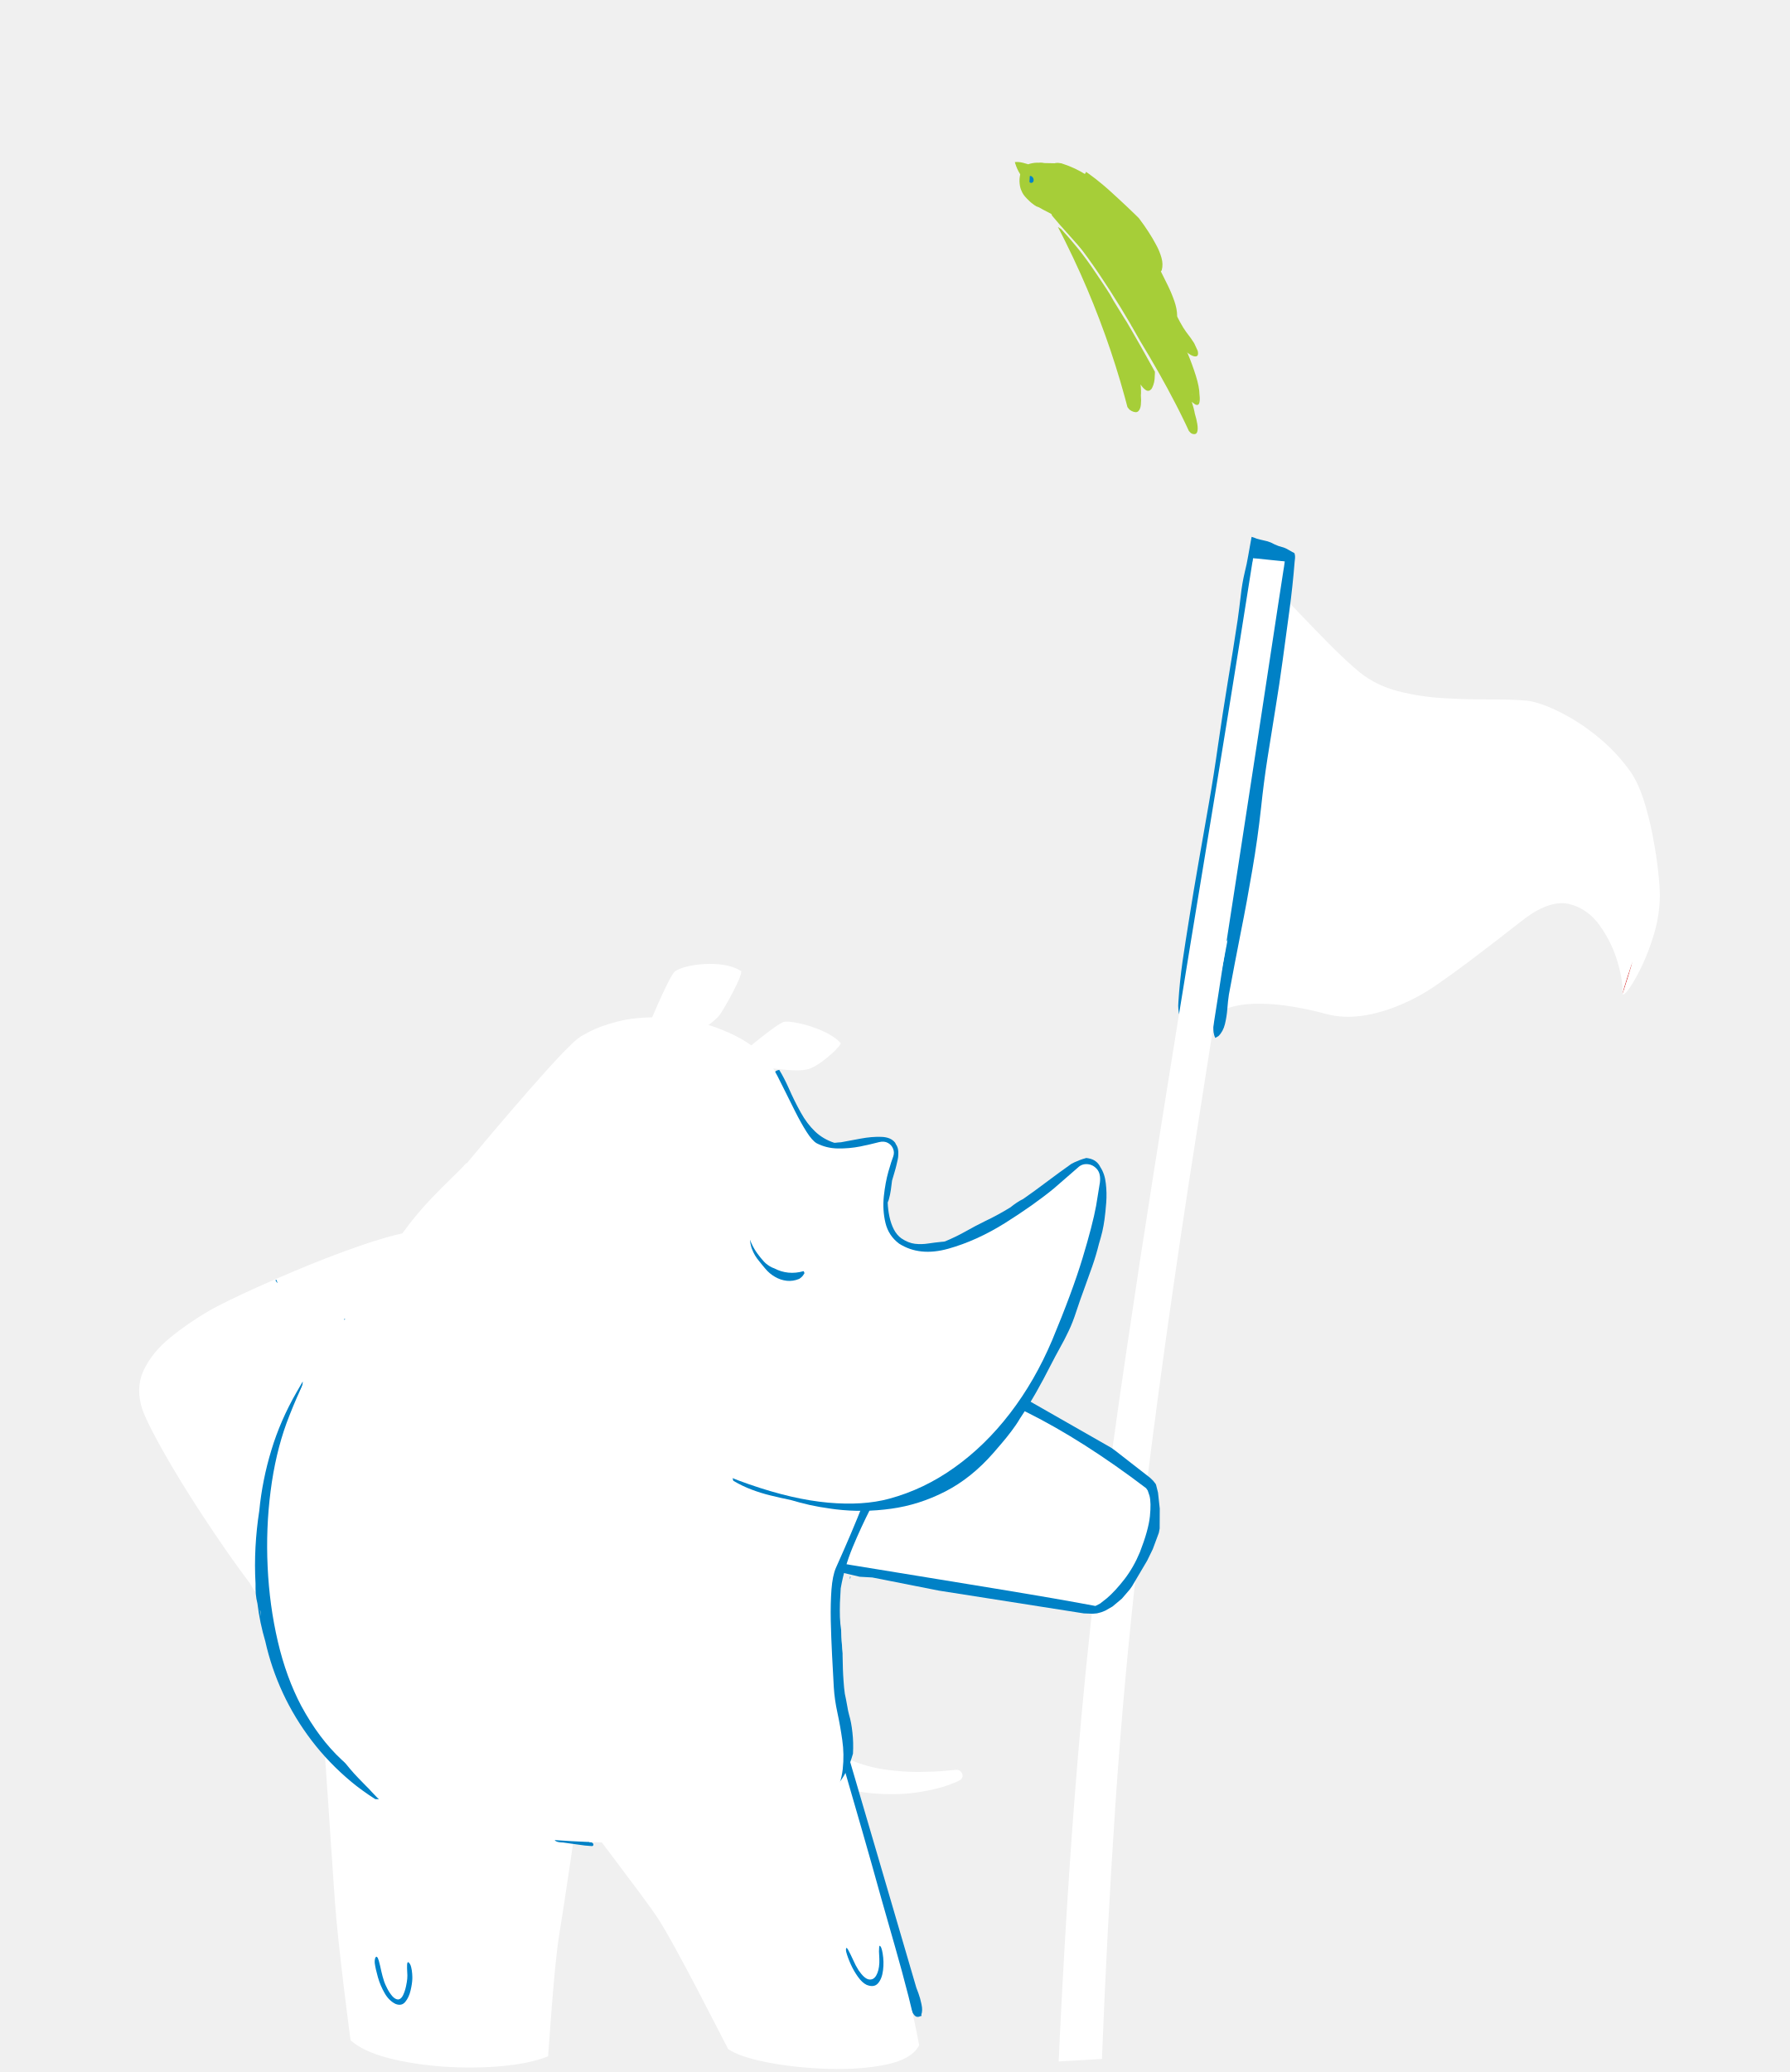
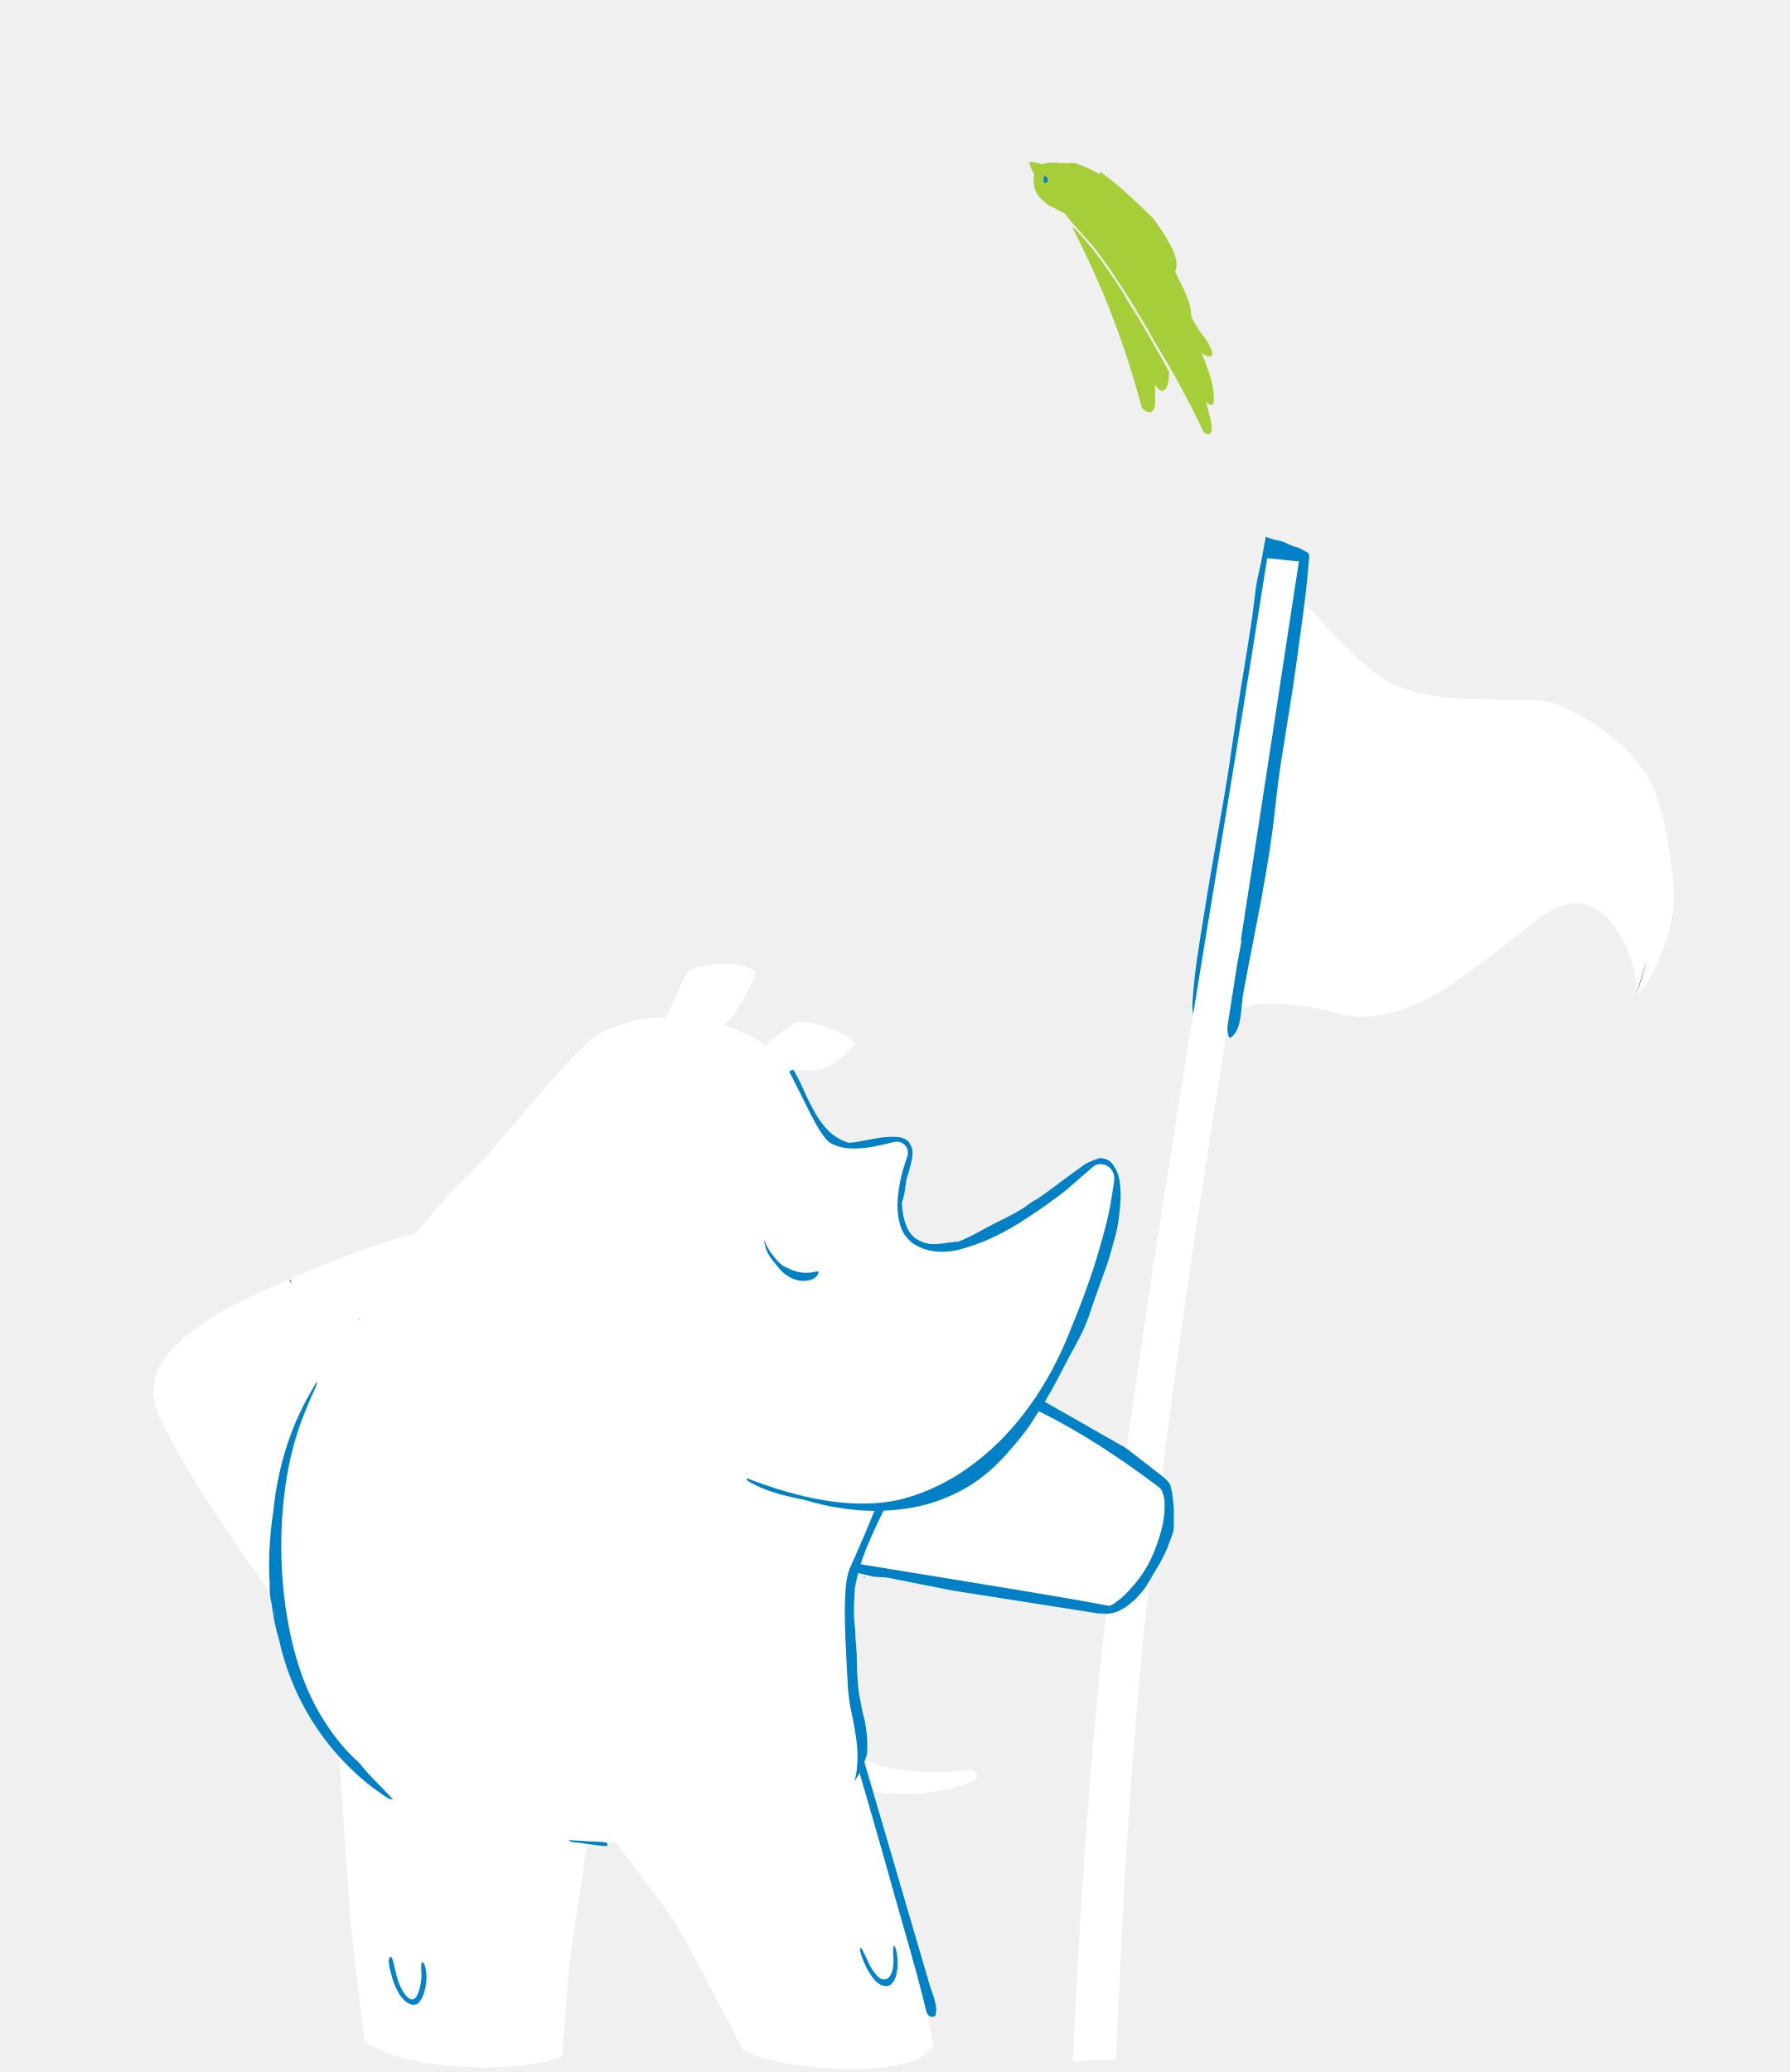
- <svg xmlns="http://www.w3.org/2000/svg" xmlns:xlink="http://www.w3.org/1999/xlink" preserveAspectRatio="none" width="760" height="880" viewBox="620 10 760 880">
+ <svg xmlns="http://www.w3.org/2000/svg" xmlns:xlink="http://www.w3.org/1999/xlink" preserveAspectRatio="none" width="760" height="880" viewBox="614 10 760 880">
  <defs>
    <path fill="#a6ce38" d="M678.4 334.85q-1.8-1.2-3.6-2.45-1.8-1.2-3.55-2.45-5.1-3.6-9.9-7.3-4.85-3.7-9.25-7.55 10.9 19.85 23.85 37.9 12.9 18 22.65 30.15 4.85 6.15 9.95 11.9 5.05 5.75 10.3 11.1-4.2 1.8-7.25 5.05-3.1 3.2-5.4 7.45-.8 1.5-1.5 3.05-.65 1.5-1.2 3.05.8 4.2 2.2 8.2 1.4 4 3.3 7.85 3.35 6.6 7.8 12.55 4.45 5.95 9.45 11.15 3.6 3.75 7.5 7.4 3.9 3.65 8.1 7.25 3.25 2.8 6.6 5.5 3.4 2.7 6.85 5.4 7.75 5.9 15.85 11.55 8.05 5.7 16.25 11.1l.3.2.2.1q.1.05.2.15l1.7 1.1 1.7 1.15q3.75 2.45 7.45 4.85 3.7 2.35 7.35 4.7l8.85 5.65q4.35 2.8 8.55 5.5l3.6 2.3q1.75 1.1 3.55 2.2 3.25 2.05 6.5 4.05 3.2 1.95 6.45 3.85 23.5 13.95 47.15 25 23.6 11.05 48 19.65.35.1.75.25.35.1.75.25 2.1.75 4.25 1.45 2.15.75 4.3 1.45.5-.95 1.1-1.85.55-.9 1.1-1.85 5.3-8.6 11.5-17.15 6.2-8.5 13.15-16.85 11.95-14.35 25.4-27.7 13.45-13.3 27.6-25h-.1l-.2-.1-.65-.15q-.3-.1-.65-.15l-4.3-1.2q-2.2-.6-4.35-1.25-12.8-3.65-25.4-7.85-12.6-4.2-25.05-8.85-7.2-.1-14.3-.25-7.1-.1-13.95-.2-6.8-.3-8.6-3.2-1.8-2.95 1.2-5.4-6-1.3-14.8-3.55t-15.95-4.8l-5.65-2.5-2.65-2.4q-.45-1.5-.35-2.55.1-1.05.7-1.75-9.05-5.05-18.2-10.3-9.2-5.25-18.4-10.35-9.55-5.25-18.85-10.85t-18.45-11.35q-1.95-.3-3.85-1.15-1.95-.85-3.3-1.7-7.2-4.55-14.5-9.05-7.35-4.45-14.75-8.95-1.75.2-3.75-.7-2.05-.9-4.1-2.25-10.05-6.3-20.55-12.8-10.45-6.55-20.9-13.3-8.15-4.35-16.55-9-8.4-4.6-16.85-9.55-.15-.05-.3-.15-.2-.1-.35-.2-5.55-3.25-11-6.6-5.45-3.4-10.75-6.9m5.05-166.55q-2.45-1.35-5.45-2.25-3.05-.95-5.9-.5-.6-.15-1.35-.1l-.95.1q-12.9 1.6-16.75 9.25-3.85 7.6-1.8 18.25 2.1 10.7 7 21.55 1.15 5.6 3.5 11.8 2.3 6.25 5.45 12.65-7.85-4.6-16.8-5.1-8.9-.5-13.6 9.6l-.15.55q-.15.5-.35.9-.35 1.1-.65 2.5l-.35 1.7q-1.25 7.25-.6 15.1.65 7.9 3.05 15.1.55 2.35 1.2 4.75.7 2.4 1.5 4.85l2.55 1.7q1.3.9 2.55 1.75 1.9 1.3 3.85 2.6l5.05 3.45q2.25 1.5 4.5 3.05l4.55 3.05 7.6 5.1 7.6 5.1v.05l5.15 3.4q4.8 3.25 9.65 6.45 4.85 3.2 9.65 6.4 11.25 7.4 22.55 14.75 11.25 7.3 22.6 14.45 4.85 2.65 9.5 5.35 4.65 2.7 9.05 5.45 10.45 6.4 21.45 12.7 11 6.25 20.75 13.2.35.25.65.5l.7.5q3.6 2.1 7.25 4.15 3.6 2.05 7.25 4.1 12.35 6.7 24.7 13.2Q862 426 874.35 432.3q27.35 14 54.25 24.4 26.85 10.4 55 18.75 2.3-.1 4.6-.15 2.3-.05 4.65-.15-7.6-5.55-15.1-11.15-7.45-5.6-14.8-11.3-62.25-48.05-116.65-100.1-54.4-52.05-101.35-107.1-12.1-14.2-23.75-28.5-11.6-14.35-22.75-28.85-3.8-4.95-7.55-9.9t-7.45-9.95z" id="a" />
    <path fill="#a6ce38" d="M1347.85 394.9l-2.35-1.95-6.25-.1q-7.3 2.2-14.3 4.2-7 2-13.35 3.35-.3.05-.55.1l-.6.1q-81.6 22.4-169.2 31.25-87.6 8.85-178.4 7.8-40.75 1.6-81.8 1.55-41.05-.05-82.05-2.25-6.1-.35-12.15-.7-6.1-.4-12.15-.85-2.55-.2-5.15-.4l-5.2-.4q-7.95-.65-16.1-1.4-8.15-.8-16.4-1.75-2.6.5-5.5 1.65t-4.25 3.25q-.5.2-.85.65l-.45.6q-5.75 8.05-1.3 14.65 4.4 6.6 14.8 11.75 10.35 5.15 22.4 8.85 5.5 2.7 12.2 5.1 6.7 2.4 14 4.5-1.35.5-3.15 1.3-1.75.8-3.15 1.7-1 .6-1.95 1.15l-1.8 1.2q-.1.25-.4.4l-.35.2q-5.6 6.15-.9 12.55 4.7 6.45 14.65 12.1 14.65 11.2 40.3 18.65 25.7 7.5 52.65 11.9 27 4.4 45.5 6.45 8.05.95 15.8 1.55 7.75.6 15.25.9-.7 3.35.35 6.95 1.1 3.6 3.5 7.4.85 1.4 1.9 2.75 1 1.35 2.1 2.65 12.65 9.7 30.9 14.2 18.2 4.5 37.5 6.1 19.35 1.6 35.3 2.6 0 1.25.45 2.45.5 1.2 1 2.05 8.65 12.5 23.3 17.4 14.65 4.9 30.25 5.25 17.15.75 35.7-.75 18.5-1.5 37.5-4.8 3.65-1.35 7.3-2.65 3.6-1.35 7.25-2.7 12.65-4.8 25.1-9.75 12.4-4.95 24.55-9.95 5.05-2.1 10.05-4.2 5-2.05 9.95-4.15 1.6-.65 3.15-1.3 1.55-.7 3.15-1.35 4.5-1.95 9.05-4.05 4.55-2.05 9.1-4.2 10.5-4.95 20.75-10.35 10.25-5.4 20.05-11.2 1.4-.8 2.7-1.65l2.7-1.6.3-.2.3-.2-.1-.3q-.05-.15-.15-.25-.15-.1-.35-.2-.15-.1-.35-.15-1.25-4.15-2.6-8.05-1.35-3.9-1.75-5.45-7.8-28.7-18.55-57.2-10.75-28.5-19.5-57.3-.15-.5-.35-1.55-.2-1.05-.6-2.4 8.85-2.95 16.9-6.25 8.05-3.35 15.2-7l7.35-4.7 2.15-3.55M796.3 497.5l-.5-.3q-.2-.15-.45-.3.05-.2.1-.35l.1-.4q.2.35.35.7.2.3.4.65m-19.35 4.9q.05.15.05.3-1.05-1-1.8-2.05-.75-1-1.15-2.05.6.9 1.3 1.75l1.5 1.7q.05.15.1.35z" id="b" />
    <path fill="#a6ce38" d="M793 728.5l11.5 6.7q11.3 6.35 30.65 14.8 19.35 8.4 43.85 15l10.25-22.7q9.2-21.4 21.05-49.5 11.85-28.05 20.8-49.35l9.4-22.45-25.4-11.05L793 728.5z" id="c" />
    <path fill="#a6ce38" d="M1126.45 316.6L1108 333.45q-14.65 14.1-33.35 32.25-18.65 18.15-34.45 33.25l-21.7 19.8-8.05 10.4-12.75 20.6q-15.1 25.65-35.4 58.2-20.25 32.5-41.55 58.35-21.3 25.85-39.45 31.45-17.95 5.3-28.25 17.8-10.35 12.55-10.6 22.95-.3 10.4 11.85 9.2l15.85-6.4 10.7-7.15 12.55-9.8q14.75-11.35 52.2-26.75 37.4-15.35 80.1-32.95 42.65-17.65 73.1-35.85 47.5-29.5 74.95-54.9 27.45-25.4 41.6-51.7 14.15-26.35 21.75-58.6 5.1-24.15-9.25-35.75-14.4-11.55-36.8-14.45-22.45-2.9-41.45-1.1l-15.3 1.95-7.85 2.35z" id="d" />
    <path fill="#a6ce38" d="M1037.75 310.3q-28.5-9.5-51.15-7.95-22.7 1.55-28.75 13.2-5.15 11.9-9.05 29.15-3.95 17.3-7.2 35.75t-6.4 34q-.95 11.1 24.45 14.2 25.4 3.15 59.95 1.7 34.55-1.45 61.15-4l28-2.85-4.85-21.15q-4.55-19.6-9.1-39.35l-5.05-21.65q-23.5-21.55-52-31.05z" id="e" />
    <path fill="#a6ce38" d="M1012.35 269.55q-15.25 1.75-24.45 7.2-9.2 5.5-13.5 10.45-4.35 4.65-9.75 13.8t-9.85 19.5q-4.45 10.35-5.9 18.45-.9 7.85 8.25 17.3 9.1 9.5 24.1 16.95 14.95 7.45 31.55 9.2 16.7 1.25 34-2.55 17.35-3.85 30.2-10.35 12.85-6.5 16.1-13.25-.1-7.45-4.95-25.25-4.8-17.75-14.3-34.75-9.55-17-23.7-22.1-22.55-6.3-37.8-4.6z" id="f" />
    <path fill="#a6ce38" d="M1099.4 333.3q11.45-10.2 19.2-22.3l-3.55-2.1-10.1-4.2q-13.4-5.25-36.75-7.1l2.95 10.5q3.05 9.8 6.7 21.3 3.65 11.5 5.55 17.3l16-13.4z" id="g" />
    <path fill="#0083CB" d="M1035.4 302.25l-1.9-1-2-.6-2.15-.2-2.1.2-2 .6-1.9 1-1.6 1.35-1.35 1.65-1 1.85-.65 2.05-.2 2.1.2 2.1.65 2.05 1 1.85 1.35 1.65 1.6 1.35 1.9 1 2 .6 2.1.2 2.15-.2 2-.6 1.9-1 1.6-1.35 1.35-1.65 1-1.85.65-2.05.2-2.1-.2-2.1-.65-2.05-1-1.85-1.35-1.65-1.6-1.35z" id="h" />
    <path fill="#a6ce38" d="M1040.4 290.7q-3.7-5.25-11.25-5.6-8.85.45-13.2 7-4.3 6.5-5.15 14.65l35.45.25-1.05-5.7q-1.1-5.3-4.8-10.6z" id="i" />
    <g id="j">
      <path fill="#DF4444" d="M1262.95 357.3l-.15-.4v.7l.15 1.65q.25 2 .65 4.6.4 2.6.75 4.65l.4 2.25-.2-2.4q-.25-2.15-.65-4.9-.4-2.75-.7-4.7l-.25-1.45z" />
      <path fill="#FFF" d="M1080.7 231.1q-5.7-5.05-8.35-9.95l-17 157.4q2.45.8 8.7.75 6.2-.1 14.55-.55 8.3-.4 17.05-.6 8.7-.2 16.05.4 8.8.9 19.5 5.85 10.65 4.95 21.85 11.85 11.2 6.9 21.45 13.75t18.2 11.6q3.3 1.9 9.35 4.2 6.1 2.25 13.75 4.05 7.7 1.75 15.85 2.25 8.2.45 15.65-1.25 4.5-1.2 8.6-5 4.1-3.85 7.4-8.8 3.35-4.95 5.55-9.55 2.2-4.6 2.95-7.4 1.55-6.15.65-13.8-.95-7.6-3-14.6-2.1-7-4.05-11.25l-.9-1.8-.75-1.2-.55-.6-.4.05.15.4.25 1.45q.3 1.95.7 4.7.4 2.75.65 4.9l.2 2.4-.4-2.25q-.35-2.05-.75-4.65-.4-2.6-.65-4.6l-.15-1.65v-.7q-.6 4-4.9 8.55-4.3 4.55-11.45 6.3-7.15 1.8-16.25-2.45-9.1-4.3-19.25-17.9-4.85-6.7-10.7-14.95-5.9-8.2-12.4-17.15-6.5-8.9-13.2-17.65-6.6-8.65-14.85-17.2-8.2-8.55-16.95-15.45-8.8-6.9-17.05-10.7-7.75-3.5-16.05-7.9-8.25-4.35-15.8-9.3-7.55-4.9-13.25-10z" />
    </g>
    <path fill="#0081c6" d="M1068.15 185.1l-.8-.3q-.7-.2-1.25-.4-.1.4-.15.85l-.05.4-.05.2q-.55 3.2-1.05 6.4-.5 3.25-1.25 6.4-1.05 4.7-1.5 9.6-.5 4.9-1.1 9.7-1.75 12.8-3.7 25.55-1.9 12.75-3.55 25.5-1.5 11.9-3.4 23.75-1.85 11.85-3.8 23.7-1.9 11.8-3.6 23.7-1.2 8.15-2.3 16.4-1.05 8.25-1.45 16.5-.05.75-.05 1.55 0 .75.1 1.5l.1.7.1.7.35 1.2q.25.95.6 1.7.3.55.9 1 .55.45 1.15.4 1-.25 1.45-.95.45-.75.65-1.7l.3-1.8q3.35-15.85 6.1-31.9 2.7-16.05 5.35-32.05 1.75-10.1 4.55-20 2.75-9.95 6-19.65l.25-.85q.25-.65.4-1.2-.05.45-.15 1l-.15.65q-.75 4.9-1.35 9.8-.55 4.9-1.35 9.75-1.3 7-2.7 14-1.4 7.05-2.25 14.1-.9 7.1-.6 14.25.05 2.3-.35 4.55-.45 2.25-.8 4.5-.15.75-.25 1.55t.1 1.5l.3.75.25.15q.3-.05.55-.8-.05.4-.15.95l-.1.65q-1.05 6.3-2.3 12.55-1.25 6.3-1.9 12.65-.25 2.35-.6 4.75-.3 2.35-.2 4.7 0 .45.05.8l.1.8.1.3.1.55q.2.65.5 1.2.35-.2.75-.45l.5-.3q1.85-1.85 2.55-4.85.7-3.05.9-6.3.2-3.25.55-5.75 2.15-12.6 4.45-25.2 2.35-12.65 4.3-25.3 2-12.65 3.2-25.4.9-10 2.3-19.95t2.9-19.9q1.5-10 2.7-19.95 1.15-9.9 2.4-19.85 1.2-9.9 1.85-19.85.05-.75.15-1.6.05-.85-.15-1.55l-.15-.4-.2-.15-.65-.3q-.7-.4-1.45-.8-.75-.45-1.5-.75-.6-.25-1.25-.4-.7-.15-1.3-.35-.85-.3-1.65-.65-.75-.35-1.55-.75-1.35-.55-2.85-.8-1.5-.3-2.95-.7z" id="k" />
    <path fill="#FFF" d="M1066.7 194.05l-.15.7q-8.85 61.7-18.15 123.35-9.3 61.65-18.15 123.35-5.3 36.85-10.2 73.7-4.95 36.85-9.1 73.8-4.1 36.95-6.95 74.1-2.4 31.8-4.05 63.6-1.65 31.85-2.75 63.7l-.05 1.05q0 .85-.05 1.55v1.45l-.05.25q0 .85-.05 1.7 0 .85-.05 1.7v.9l-.1 1.9q0 .85-.05 1.55.45-.05 1-.1h.45l.25-.05q3.3-.25 6.65-.45l6.7-.5.35-.05h.65q.8-.1 1.5-.15v-1.7q1.25-50.3 3.9-100.6 2.65-50.25 7.65-100.35 4.5-44 10-87.85 5.5-43.9 11.8-87.65 7.6-52.9 14.95-105.9 7.4-52.95 14.65-105.9.5-3.4.95-6.8.5-3.4.95-6.8l.2-1.35q.1-1.1.25-2.05-.45-.05-1-.1h-.45l-.25-.05q-1.7-.15-3.45-.3l-6.15-.55q-.85-.05-1.55-.1-.05.45-.1 1z" id="l" />
    <path fill="#FFF" d="M882.55 535.5q-2.2-9.85-7.95-16.4-5.7-6.5-16.4-5.75-13.9 1.5-33.1 6.55-19.25 5-38.85 11.4t-34.65 12q-15 5.65-20.6 8.4-14 6.75-25.9 15.15-11.85 8.4-18 19.4-6.15 11-2.9 25.55 1.7 6.85 7 19.8 5.25 12.95 13.1 29.7 7.9 16.7 17.35 34.8 9.45 18.15 19.5 35.3l1.9 4.15q1.65 3.2 7.6 7.35 5.9 4.1 19 7.8 10.15 2.6 15.55 1.3t7.65-4.6q2.25-3.25 3-6.6.7-3.3 1.5-4.75 1.45-15.75 4.8-32.75 3.35-16.95 7.65-32.35 4.3-15.4 8.55-26.4 4.3-11 7.6-14.8 3.2-3.45 8.95-7.25 5.75-3.8 13.25-7.8 7.55-4.05 16.05-8.25 8.8-4.55 14.05-12 5.3-7.45 6.85-14.75 1.6-7.35-.7-11.6.55-4.5.45-13.65-.15-9.15-2.3-18.95z" id="m" />
    <path fill="#0081c6" d="M1137.8 562.05l-.85-2.65-.05-.05-.05-.15-.05-.05-1.5-2.15-1.95-1.85-4.3-2.9-8.95-4.6h-.1l-5.4-1.85-2.75-.6-5.65-.65H1095l-22 2.85-10.85 2.35-34.4 10.4-10.25 4.3-.05.05h-.05l-2.2 1.2-8.25 5.9-7.15 7.1-.95 1.15-.25-.75-.35-.45-1-.25-.95.5-.3.45-.05.65.3 3.1-2.3 3.55-.2.6.05.55.7.85 1 .2.5-.25.4-.5.3-.5 2.4 16.6 2.5 7.5 7.65 41.85 20.2 90 1.85 5.2 1.25 2.45.1.1.05.1 1.55 2.05 1.85 1.9 4.1 3.15 6.85 3.55 7.3 2.35 2.45.55h.05l18.75 2.55 8.15.45 11-.45 2.7-.55.05-.05h.1l11.85-4.8 9.05-4.9 4.2-3.05.15-.2.2-.15 1.35-2.3 1.05-2.5 8.15-27.3v-.05l.65-2.55 9.8-66.15.5-31.75-.55-23.7-1.15-10.55-4.6-17.4-.45-7.5z" id="n" />
    <path fill="#FFF" d="M1101.4 492q-12.1-13.65-27.4-26.3-15.3-12.7-30.5-20.35-15.15-7.7-26.75-6.45-14.25 2.2-21.4 8.35-7.2 6.15-9.6 14.3-2.4 8.15-2.2 16.45.15 8.25.6 14.7.3 6.25 3.05 21.4 2.75 15.2 7.15 36.45 4.4 21.25 9.7 45.7 5.3 24.4 10.7 49.05 4.75 21.55 8.95 41.15 4.25 19.6 7.55 35.5 3.3 15.95 5.3 26.5l2.55 2.15 4.95 2.75q6.15 3.05 15.3 5.5 9.2 2.4 19.65 2.35 14.9-.4 23.45-2.9 8.5-2.55 12.15-5.25l2.75-2.35 1-1.5q13.75-48.15 17.35-87.6 3.6-39.4.85-69.25-2.75-29.8-8.1-49.05-5.35-19.25-9.5-27-5.45-10.65-17.55-24.3z" id="o" />
    <path fill="#FFF" d="M656.95 766.95l-8.05-.8q-1.6 0-2.6 1.1-1.05 1.1-1.1 2.55-.05 1.5 1.3 2.7l2.6 1.4 5.45 2.2q6.9 2.6 18.4 4.6 11.45 2 26.2 1.2 14.7-.75 31.5-6.45 11.65-4.35 21.95-12.65 10.35-8.3 18.3-17.35 8-9.05 12.6-15.55l4.8-7.25-1.05-1.4-2.9-2.8q-3.8-3.5-8.4-7.55-4.65-4-7.35-6.3-2.1 3.35-7.35 10.9Q756 723 748.5 732q-7.45 9.05-16.15 16.9-8.75 7.85-17.75 11.9-9.9 4.1-20.75 5.6-10.85 1.45-20.6 1.35-9.7-.15-16.3-.8z" id="p" />
    <path fill="#FFF" d="M985.85 192.35l2.2-3.4.8-2.05q-4.05-2.1-9.95-3-5.95-.85-12.2-.85-6.25.05-11.25.7-5.05.65-7.3 1.6-1.85 1.05-5.6 4.95-3.75 3.9-7.8 8.65-4.1 4.75-7 8.2l-3.05 3.65 2 1.35q1.85 1.2 3.85 2.4l1.6.9.85.3q11.4-1.85 18.85-3.15 7.4-1.3 12.05-2.6 4.65-1.25 7.75-3 3.35-2.05 7.35-6.3 3.95-4.3 6.85-8.35z" id="q" />
    <path fill="#FFF" d="M752.65 747.45q-.15 12.1-.35 28.95-.25 16.85-.45 32.15-.2 15.25-.3 22.5-.1 8.65.25 20.55t.85 23.55q.55 11.65.95 19.5l.45 8.35q6.15 5.05 19.85 7.2 13.65 2.1 30.5 1.65 16.9-.5 32.75-3.3 15.9-2.8 26.45-7.55l1.3-7.85q1.2-7.4 3-18.1 1.8-10.65 3.75-20.95 1.95-10.25 3.55-16.5 1.85-7.2 4.55-18.15 2.7-11 5.4-22.15 2.65-11.1 4.45-18.7l1.9-8.05q-7.45-13.9-26.4-22.45-18.9-8.55-41.85-12.5-22.9-3.95-42.4-4-19.45-.1-28.05 2.9l-.15 12.95z" id="r" />
    <path fill="#0083CB" d="M943.65 840.8q-1.05-2.05-1.45-3.45-.75-2.75-1.15-5.5-.35-2.8-.9-5.5l-.5-1.5-.55-.4q-.6.1-1.05 1.35-.4 1.2-.4 2.45.15 3.15 1.1 7.5.95 4.35 3.1 7.95 2.1 3.6 5.8 4.45 3.45.45 5.8-2.6 2.35-3 3.65-7.05 1.3-4.05 1.65-6.75.15-1 .2-2.9.05-1.9-.25-3.6-.3-1.75-1.25-2.3l-.2-.05q-.15 0-.2.05-.35.35-.45.85l-.15.7q-.25 1.9-.3 3.9 0 2-.35 3.95-.3 1.7-1.15 4.5-.85 2.8-2.15 5.3-1.3 2.45-3 3.1-1.75.45-3.3-.95-1.5-1.45-2.55-3.5z" id="s" />
    <path fill="#0081c6" d="M951.25 738.5q-.15-3.15-.55-4.95-.4-1.8-1.65-2.05-1.3-.25-3.95 1.25-.75 1.5-.85 3.3-.15 1.85 0 3.35-1.35 1.4-2.55 3.25-1.2 1.85-2.05 3.45l-1.1 2.15q-5.1 12.35-6.25 30-1.2 17.7.85 36.75t6.6 35.5q4.5 16.5 10.8 26.55.35.55.95 1.5t1.4 2q.2 1.65 1.15 2.65.9 1 3.2.35l.15-.15q.2.05.35 0 .2 0 .4-.05v-.3-.35q1.55-2.05 1.65-5.25.15-3.15-.25-5.75l-.45-2.8q-1.9-32.6-3.9-65.2t-3.95-65.2z" id="t" />
    <path fill="#FFF" d="M775.35 771.35l4.9 7.95q4.65 7.55 11.05 18.1 6.4 10.6 11.95 19.9 5.5 9.35 7.4 13.2 2.8 5.9 6.7 16.8 3.95 10.85 7.75 22.5 3.85 11.6 6.45 19.7l2.75 8.5q6.05 4.2 22.45 7.3 16.4 3.1 36.25 3.95 19.85.9 36.4-1.55 16.5-2.5 22.85-9.4.9-12.35.75-25.05-.2-12.65-.85-25.25-.7-12.6-1.25-24.65-.75-18.4-1.65-35-.85-16.65-1.65-29.7-.8-13.05-1.3-20.65l-.4-7.85q-19.4-5.4-41.8-2.7-22.45 2.65-45.55 10.2-23.1 7.55-44.5 16.75-21.4 9.25-38.7 16.95z" id="u" />
    <path fill="#0083CB" d="M943.35 838.65q-1.2-2.6-1.95-5.7-.8-3.05-1.8-5.85l-.4-.7-.3-.15q-.3.15-.45.85-.15.7-.15 1.4.2 3.1 1.2 6.95 1 3.8 2.75 6.95 1.7 3.15 4.05 4.3 4 1.55 6.85-1.1 2.85-2.65 4.45-7.45 1.6-4.75 1.75-9.5v-1.7q-.05-1-.25-1.8-.25-.75-.7-.7-.15.3-.3.65l-.15.5q-.6 2-.85 4.2-.3 2.15-.8 4.3-1.15 4.45-3.3 7.15t-4.75 2.35q-2.55-.35-4.9-4.95z" id="v" />
    <path fill="#FFF" d="M767.75 370.25q-6.5 10.05-12.3 20.9-5.4 10.3-10.9 21.95-5.5 11.65-9.95 21.85-4.45 10.15-6.7 16l43.35 4.1q41.25 3.35 95.3 7.25 54.1 3.9 94.95 6.2l30.95 1.4 8.1.05 3.2-.45q-1.65-3.05-7.75-9.25t-13.95-13.3q-7.85-7.1-14.8-12.75-6.95-5.7-10.25-7.65l-29.95-15.4q-25.65-13-57.9-29.25-32.25-16.3-56.35-28.4l-25.35-12.75q-2.35 3.95-7.75 11.7-5.4 7.75-11.95 17.8z" id="w" />
    <path fill="#0081c6" d="M948.5 775.95l-.85-1.6q-.65-1.15-1.55-2.5-.95-1.4-1.9-2.4-.65-.1-.8.45-.2.5-.3 1-.6 2.8-.2 4.5.4 1.75 1.45 3.25 1.05 1.5 2.45 3.6l.65 1.65q.45 1.25 1.1 2.8.65 1.5 1.45 2.65l.2-.1.2-.15q.15-.3.15-.65 0-.35.05-.5.45-1.1.1-3.45-.35-2.4-1-4.85-.7-2.45-1.2-3.7M857.6 787q.25.25.4.3l4.75.5q4.15.25 8.55.45l5.85.3q.45.05 1.55.2 1.05.1 2.15.05 1.15-.1 1.85-.6-.2-.2-.45-.4l-.35-.25q-.4-.3-1.1-.55-.65-.25-1.6-.45.1 0 .25-.05.1-.05.2-.15 0-.15-.2-.3t-.3-.2q-.95-.7-3.2-.9-2.2-.2-4.45-.2h-3.55l-1.7-.15q-1.35-.1-2.5-.3-.25 0-.45.1-.25.1-.35.25-.45 0-.9-.05-.45 0-.8-.05-.25 0-.6.2t-.45.4l.05.1-.8-.05q-.35-.05-.7-.05-.55.1-1.05.45-.45.3-.35.9 0 .3.25.5m87.65-132.85q-7.2 17.5-12.4 35.65-5.15 18.15-8.3 38.65-.85 5.35-1.55 10.45-.7 5.05-1.15 9.95.4-.15.8-.25.35-.15.65-.2.3.05.65.1.4.1.5.2 1.6 1.7 3.1 6.2 1.45 4.45 2.75 9.5 1.25 5.05 2.1 8.5.65-.1 1.55-.05.85.05 1.9.25 0-2.45.9-5.25.9-2.85 2.95-4.5 2.1-1.7 5.75-.7 1.5.75 3 2t2.65 2.45q1.15 1.2 1.5 1.75 1.35 1.9 3.1 5.05 1.7 3.2 2.95 6.4 1.3 3.2 1.25 5.2 1.2-.3 2.55-.6 1.4-.3 2.9-.6l1.2-.3q1-.25 2.2-.6 1.15-.35 2.1-.75.75-.45 1.7-.65.95-.15 1.95 0 1.55-1 3.85-1.7 2.35-.7 4.6-1.1 2.2-.4 3.5-.55l2.9-.5q1.4-.25 2.85-.5 1-.6 2.05-1.05 1-.5 1.95-.85.6-.7 1.3-1.4.65-.7 1.4-1.35.5-.45 1.3-1.1.75-.7 1.7-1 .95-.3 1.95.25.1.25.15.5l.1.5q4.3-4.75 8.5-9.5t9.4-8.5q.35-.35.75-.65.4-.3.75.2.1 1.05-.5 2.15-.55 1.05-1.2 1.85l-.9 1.15q-1.5 2.1-3 4-1.55 1.95-3.15 3.75 4.35-4.45 8.3-9.1 3.95-4.6 8.2-9.5l1-1.05q.75-.7 1.8-1.5 1-.75 2-1.15.9 1.85-.55 4.65-1.45 2.8-3.35 5.1l-2.35 2.8q1.125-1.256 2.4-2.4l.4-.3q.35-.2.75-.3.6 1.6-.8 3.7-1.35 2.15-3.05 3.8l-2.05 2-.3.3-.3.3q-.5.55-1.05 1.1-.6.5-1.15 1.05-1 .9-2.1 1.8-1.05.9-2.2 1.8-1.4 1.1-2.85 2.2-1.45 1.05-2.95 2.1-.9.6-1.75 1.2-.9.6-1.75 1.2-1.05.7-2.05 1.4-1 .65-2.05 1.35-1.25.95-2.55 1.85-1.3.95-2.65 1.85-.55.35-1.1.75-.55.35-1.15.7.6.05 1.2.15.6.05 1.2.2 4.7-1.75 9-3.7 4.25-1.9 7.6-3.7 16.05-8.55 28.8-19.9 12.75-11.35 22.15-24.9 9.35-13.5 15.2-28.75 2.4-5.05 4.4-10.5 1.95-5.4 3.45-11.05 1.1-2.55 1.75-5.5.6-2.9.9-5.95 2-10.7 2.7-21.75.7-11.05.2-22.1.3-18.6-3.4-37.3-3.65-18.75-12.1-37.4l-1.6-3.5-1.6-3.55q-.3 1.85.4 4.1.75 2.2 1.05 4.3.35 2.1-1.2 3.5-2.8 2.2-4.15.5-1.35-1.65-2-4.75-.65-3.05-1.3-5.15-3.25.6-5.4-3.2-2.15-3.85-3.45-9-1.35-5.2-2.15-8.7l-.5-1.9q-.35-1.45-.8-3.25-.45-1.85-.85-3.3-.6-.65-1.55-.4l-.8.2-.45.05q-2.15-1.3-2.25-4.05-.1-2.75 1.2-6.4-20.2 13.7-37.85 32.2-17.65 18.5-31.75 38.8-14.1 20.35-23.7 39.6-9.35 18.45-16.6 35.9m143.9 35.65q.25-.9.45-1.75.2-.9.45-1.75l.15-.25.2-.2-.6 2q-.3.95-.65 1.95m-389.6-158.1q-.3-.5-.6-.9-.15-.2-.35-.3-.2-.1-.45-.1-.3-.4-.65-.75-.3-.35-.6-.65-1.25-.5-.95.2.3.75 1.2 2.05v.5q.05.3.1.7l-.75-1.65q-.5-.95-1.2-2.05-.7-1.15-1.55-1.95-.85-.45-1-.1-.1.35.15 1.15.25.8.55 1.65 4.05 12.5 9 25 4.9 12.5 8.75 25.15 3.85 12.7 4.7 25.7-.2 4.2-.55 8.65-.4 4.45-1.05 8.6-.7 4.1-1.7 7.35-.25 2.15-.65 4.3-.35 2.15-.95 4.35-.2 1.25-.45 2.5-.25 1.2-.55 2.4l-.1.5q-.05.3-.05.55l-.1.7q-.05.35-.1.65-.55 3.6-1.05 7.05-.55 3.45-1.3 7.05-.35 1.9-.8 3.75-.45 1.85-.95 3.65-1.25 3.3-2.35 6.7-1.05 3.4-1.95 5.35-2 4.15-3.45 10.1-1.5 5.9-1.9 12.5.25 1.5.6 3 .3 1.5.7 3l.05.15q0 .1.05.2 0 .1.05.25.35 1.3.85 2.65.45 1.35 1 2.75l.5 1.1q.25.55.5 1.15.3.55.55 1.1.3.55.6 1.15l.5.9q.25.4.5.85l.3.45q.15.25.25.5.65 1 2.2 3.2 1.6 2.2 2.9 4.35l1.05 1.85.35 1.2q0 .15-.1.45-.1.3-.45.45l-.45-.05q.1.15.25.3.1.15.25.3.85.5 2.5 1.55t3.6 2.4q1.65-1.55 2.7-3.3 1.1-1.8 1.6-2.55 8.15-9.15 12.85-15.3 4.75-6.1 7.05-12.2 2.35-6.05 3.25-15.2 4-17.4 4.2-35.8.2-18.45-3.8-36.9-4.05-18.45-12.8-35.9-1.85-3.6-3.85-6.85-2.05-3.3-4.15-6.3-.9-3.45-2.15-6.5t-3.05-5.35q-1.2-1.45-2.25-3.25-1.1-1.85-2.1-3.7l-.85-1.6q-.65-1.25-1.5-2.8-.85-1.55-1.65-2.75-.5-.4-1.05-.4-.55-.05-.95.4-.1.1-.15.3-.05.15 0 .4-1.05-1.6-2.1-3.15-1.05-1.6-2.1-3.1l-.7-1-1.4-1.75-.5-1m19.75 38.6l-.1-.35.1.15v.2m337.3-66.9q.05.2.15.4.1-.15.15-.35.1-.15.2-.35-.15-.05-.35-.1-.15 0-.3.05.05.2.15.35m46.7-14.7l-.5.9q.55-.3.95-.7.45-.4.65-.9l-.3-.1-.3-.1-.5.9M710.5 598.25l.2.6v-.95-.95q-.15.15-.25.3t-.1.4q.05.3.15.6z" id="x" />
    <path fill="#FFF" d="M753.55 440.15l-10.25 3q-9.65 3.1-21.85 10.05-12.2 6.95-20.3 18.55-8.1 11.6-5.5 28.6 1.9 10.45 4.5 22.75 2.65 12.3 7.4 29.3t13 41.45q1.55 4.9 1.25 13.2-.35 8.35-1.8 18.45-1.5 10.1-3.35 20.35-1.9 10.25-3.5 19.05-1.4 7.3-4.25 14.8-2.8 7.5-5.1 15.6-2.35 8.1-2.4 17.1 0 9 4.15 19.3 7.15 14.35 39.7 26.4 32.55 12.05 75.25 20.35 42.75 8.3 80.55 11.4 37.8 3.1 55.5-.45 18.6-3.85 36.25-9.15 17.65-5.3 33.8-15.1 16.1-9.8 30-27.2 11.85-15.2 19.9-35.55 8.05-20.35 12.05-43.15 4-22.75 3.6-45.3-.35-22.6-5.35-42.25-6.15-23.1-13.65-38.95-7.5-15.9-14.65-25.6-7.1-9.7-12.1-14.35l-6.05-5.3-45.85-8.25q-42.75-7.15-98.5-16.15-55.75-9.05-98-15.8l-44.45-7.15z" id="y" />
    <path fill="#0081c6" d="M1162.4 196.4q-2.35-.6-5.15.05-.25.05-.85.2-.65.1-1 .55-1.35 1-2.9 2.45-1.55 1.5-2.75 2.75l-1.45 1.7q-5.55 8.65-10.45 16.8-4.9 8.2-10.05 16.1-1.65 1.8-3 3.85-1.4 2.05-2.6 4.25-2.7 3.7-5.7 7.35-3 3.7-6.4 7.4-4.5 5.05-9.15 10.9-4.7 5.85-9.9 11l-.7.45-.7.4-.25.1q-4.2 2.25-8 4.55-3.75 2.3-7.9 3.5-4.15 1.2-9.5.2-3.55-.8-6.7-3.4-3.1-2.6-5.7-6.35-2.6-3.75-4.55-8v-1.3q-.05-.6-.05-.8-.35-3.15-1.1-6.1-.75-2.95-1.55-5.85-.3-2.95-.55-5.6-.25-2.7-.6-4.85-.3-1.75-.55-3.4-.25-1.6-.9-3.2-.55-1.7-1.5-3.1-1-1.45-2.55-2.4l-.45-.45q-.2-.15-.35-.25-3.9-2.15-9.7.1-5.8 2.2-11.95 6.2-6.1 4-11 7.15-1.05.5-1.9.95l-1.15.65q-.25.1-.45.2l-.4.2q-7.75.65-14.45-1.9-6.65-2.5-13.1-7.55-6.45-5-13.55-11.7-2.25-2.1-4.7-4.15-2.45-2.05-5.1-3.95l-.3.2-.3.2q-.4.25-.7.6-.3.3-.55.75-.05.1-.1.25l-.1.3-.7-.25-.25.1q-.05.35.25 1l.5 1 .05.2q-1.1 4.35-2.75 5.65-1.7 1.3-3.95.65-2.3-.7-5.15-2.3l-.35 1.3q-.35 1.15-.9 1.95-2.9 3.45-4.9 2.85-2.05-.6-4.2-2.1-2.1-1.5-5.3-.75-3.55 1.1-5.75 1.4-2.15.25-4.4-.15-2.25-.4-6.1-1.3-5.75-1.25-9.5-1.3-3.8-.05-7.5.35-3.65.45-9.05.65-5.4.15-9.15 1.35-3.75 1.15-6.95 3.6-3.25 2.45-6.95 6.5-6.85 7.1-14.45 14.55-7.6 7.45-14.35 15.6-6.75 8.15-11.1 17.3-.55 1.15-1.65 3.65-1.05 2.5-2.5 5.85-1.45 3.3-3.15 7.05-.3.75-.65 1.5-.35.7-.65 1.45-.45.9-.85 1.75-.4.9-.8 1.75-.6 1.25-1.2 2.45l-1.15 2.4q.15 1.6.45 3 .25 1.4.65 2.5 1.8 4.65 7.1 10.45 5.3 5.85 11.3 11.45 6 5.65 9.9 9.6 7.5 8.25 12.7 14.05 5.15 5.85 11.55 10 6.35 4.2 17.55 7.45 12.25 3.6 24 6.35 11.8 2.75 23.75 4.4 11.9 1.65 24.6 1.85 6.45 0 13.1.3 6.6.2 13.1 1.4 6.45 1.15 12.5 3.95 6 2.75 11.25 4.4 5.25 1.65 10.4 3.85 5.2 2.25 10.9 6.55 2 1.55 5.5 3.95 3.45 2.45 7.8 5.2 4.3 2.8 8.85 5.35-5.25 5-10.2 10.65-4.95 5.7-8.1 11.3-3.15 5.6-3 10.25.05.6.15 1.2.1.6.3 1.15.35.8.75 1.55t.85 1.45q.2.3.45.6l.5.5-.3-.05q.3.5.7 1 .35.5.75.95 6.85.9 13.25.6 6.35-.25 12.75-1.3 6.4-1 13.25-2.4 6.3-.7 12.7-1.85 6.45-1.2 12.9-2.95.95-.2 1.9-.5 1-.25 2-.55 17.25-4.95 33.15-14.3 15.9-9.3 28.4-23.8 12.5-14.5 19.65-34.95 1.15-3.3 2.65-7.8 1.55-4.55 2.9-9.55 1.4-5 2.1-9.75 2.05-9.8 3.4-19.6 1.3-9.8 2.1-19.15.65-7.1 1.4-13.1.8-6 1.15-12.15.4-6.1-.15-13.55-.55-8.3-.75-15.85-.25-7.55-.6-14.9-.35-7.35-1.45-15-.35-4.05-.95-8.05-.65-3.95-1.65-7.8-1.15-4.45-3.05-10.35-1.9-5.85-4.9-11.2-2.95-5.4-7.25-8.25-1.85-1.65-4.2-2.25m-140.65 44.55l.1-.05v.05h-.1m-37 11.1l-.4-.15-.15-.1q.11.07.2.1.2.05.35.15z" id="z" />
    <path fill="#FFF" d="M1122.8 255.7q-12.8 17.7-28.05 29.6-15.25 11.9-30.8 9.35-8.3-2-13.3-8.85-4.95-6.8-7.45-15.35-2.45-8.5-3.25-15.75-.75-7.2-.75-10-.1-2.8-1.95-4.65-1.8-1.85-4.5-2.15-2.75-.3-5.5 1.7-4.35 3.3-10.4 7.4-6.1 4.05-13.1 6.85-6.95 2.75-14 2.2-3.45-.5-8.85-4.25-5.45-3.75-11.9-9.25-6.45-5.45-12.9-11.05-6.45-5.65-11.95-9.85-4.35-3.5-15.35-6.45-11-3-27.4-2.25-16.45.75-37.2 8.4-14.4 5.75-23.85 12.85-9.45 7.1-14.4 12.95l-3.95 4.8-1.85 2.85q-3.9 7.5-10.1 24.3-6.15 16.8-12.5 35.55-6.35 18.75-10.65 32.1l-4.5 13.95 2.3 7q2.15 6.55 8.1 17 5.9 10.4 17.45 22.55 11.5 12.15 30.5 23.85 23.6 13.95 47.2 22.7t43.5 13.25q19.9 4.5 32.5 5.75 38.15 4.1 68.2 2 30-2.05 51.95-9.05 21.95-7 35.85-17.7 18.65-14.25 31.8-34.95 13.2-20.7 20.3-46.1 7.1-25.35 7.6-53.75.4-33.9-1.65-56.3-2.05-22.35-4.55-34.35l-3.4-14.8q-1.5-5.4-5-7.1-3.5-1.7-6.95-.55t-4.9 4.4l-9.45 18.5q-8.2 14.95-20.95 32.65z" id="A" />
    <path fill="#FFF" d="M889.05 162.7q-6.85 3.55-13.1 8.35-6.25 4.75-10.7 9.3-4.45 4.55-5.8 7.35-.9 2.55-1.35 9.55-.45 7-.6 15.1-.15 8.05-.15 13.9v6.1l2.8-.25q2.65-.25 6.15-.65 3.5-.4 6.25-.8l2.2-.4.95-.3q8.7-11.05 13.9-18.95 5.15-7.95 7.6-13.05 2.4-5.1 2.9-7.65.45-2.15 1.05-6.9.65-4.75 1.1-10.2.45-5.45.5-9.65l-.2-3.4-.55-1.8q-6.15.8-12.95 4.35z" id="B" />
    <path fill="#0081c6" d="M952 506.4q3.2 1.05 6.6 1.65 2.4.5 4.7.95 2.3.45 4.5.85 6.1 1.15 12.95.7 6.9-.4 13.5-2.55t11.95-6.2q.6-.65 1.15-1.3.55-.7 1-1.4.25-.45.5-1.15t.45-1.55q-.1-.15-.25-.25t-.35-.1q-.15-.15-.35-.25-.2-.1-.5-.2-.1 0-.2.05h-.15q-7 4.4-14.75 7-7.8 2.6-15.85 3.3-2.65.5-5.4.65-2.8.15-5.3 0-.75-.05-1.45-.15-.65-.05-1.3-.15-4.75-.7-9.85-1.95-5.05-1.25-9.65-3.3-.55-.2-1.05-.5-.55-.25-1.05-.5-.15-.1-.4-.25-.25-.1-.6-.25.1.1.15.2l.2.2q.75.8 1.6 1.55.85.7 1.8 1.35.15.15.3.25t.35.2l.85.5q2.7 1.55 5.9 2.6z" id="C" />
    <path fill="#FFF" d="M986.25 295.45q-2.35-6.75-7.9-11.65-5.5-4.95-15.3-6.75-9.95-1.5-16.9 1.55-7 3.1-11.65 8.85-4.65 5.8-7.5 12.35-2.85 6.5-4.55 11.9 8.9 1 20.1 2.9 11.2 1.85 23 4.1 11.75 2.2 22.35 4.35.95-6.45.8-13.65-.15-7.25-2.45-13.95z" id="D" />
  </defs>
  <use xlink:href="#a" transform="matrix(-.14134 -.09142 .0463 -.15701 1187.7 271.8)" />
  <use xlink:href="#b" transform="matrix(-.09245 -.1628 .1165 -.08069 1142.15 347.15)" />
  <use xlink:href="#c" transform="matrix(.097 -.11977 .1229 .17548 934.2 115.6)" />
  <use xlink:href="#d" transform="matrix(-.02884 -.20232 .16318 .00723 1047.7 327.2)" />
  <use xlink:href="#e" transform="matrix(.00702 -.13179 .11198 .03264 1015.75 211.7)" />
  <use xlink:href="#f" transform="matrix(.00702 -.13179 .11198 .03264 1015.75 211.7)" />
  <use xlink:href="#g" transform="matrix(-.08232 -.10861 .07625 -.08145 1119.45 225.65)" />
  <use xlink:href="#h" transform="matrix(.00702 -.13179 .11198 .03264 1015.75 211.7)" />
  <use xlink:href="#i" transform="matrix(.00702 -.13179 .11198 .03264 1015.75 211.7)" />
  <use xlink:href="#j" transform="matrix(.76784 .74274 .20769 -1.11937 265.4 -106.35)" />
  <use xlink:href="#k" transform="matrix(1.04947 .01494 -.01494 1.04947 35.55 28.55)" />
  <use xlink:href="#l" transform="matrix(1.04947 .01494 -.01494 1.04947 35.55 28.55)" />
  <use xlink:href="#m" transform="matrix(.67763 -.06674 .05833 .64717 181.2 258.5)" />
  <use xlink:href="#n" transform="matrix(.25734 -.61386 .62723 .2454 349.1 1144.7)" />
  <use xlink:href="#o" transform="matrix(.25734 -.61386 .62723 .2454 349.1 1144.7)" />
  <use xlink:href="#p" transform="matrix(-.67622 -.00594 .01112 .66293 1456.6 257.6)" />
  <use xlink:href="#q" transform="matrix(.59827 .19742 -.1644 .71124 416.3 124.95)" />
  <use xlink:href="#r" transform="matrix(.76709 .0776 .0663 .82423 130.6 73.7)" />
  <use xlink:href="#s" transform="matrix(.74503 .194 .07014 .7761 22.5 19)" />
  <use xlink:href="#t" transform="matrix(.68736 -.0158 .20114 .82834 175.2 149.6)" />
  <use xlink:href="#u" transform="matrix(.68736 -.0158 .20114 .82834 175.2 149.6)" />
  <use xlink:href="#v" transform="matrix(.7342 .02415 .15315 .75893 163.65 187.55)" />
  <use xlink:href="#w" transform="matrix(.60603 .191 -.08746 .62404 370.7 140.9)" />
  <use xlink:href="#x" transform="matrix(-.6418 -.1258 -.07886 .6998 1484.3 351.05)" />
  <use xlink:href="#y" transform="matrix(-.6418 -.1258 -.07886 .6998 1484.3 351.05)" />
  <use xlink:href="#z" transform="matrix(.60138 .25633 -.24733 .61266 434.95 84.95)" />
  <use xlink:href="#A" transform="matrix(.60138 .25633 -.24733 .61266 434.95 84.95)" />
  <use xlink:href="#B" transform="matrix(.49289 .40582 -.25073 .59473 530 -37.75)" />
  <use xlink:href="#C" transform="matrix(.32767 .23367 -.22295 .58058 741.65 26.7)" />
  <use xlink:href="#D" transform="matrix(.57193 .24425 -.23795 .58885 427.8 93.2)" />
</svg>
